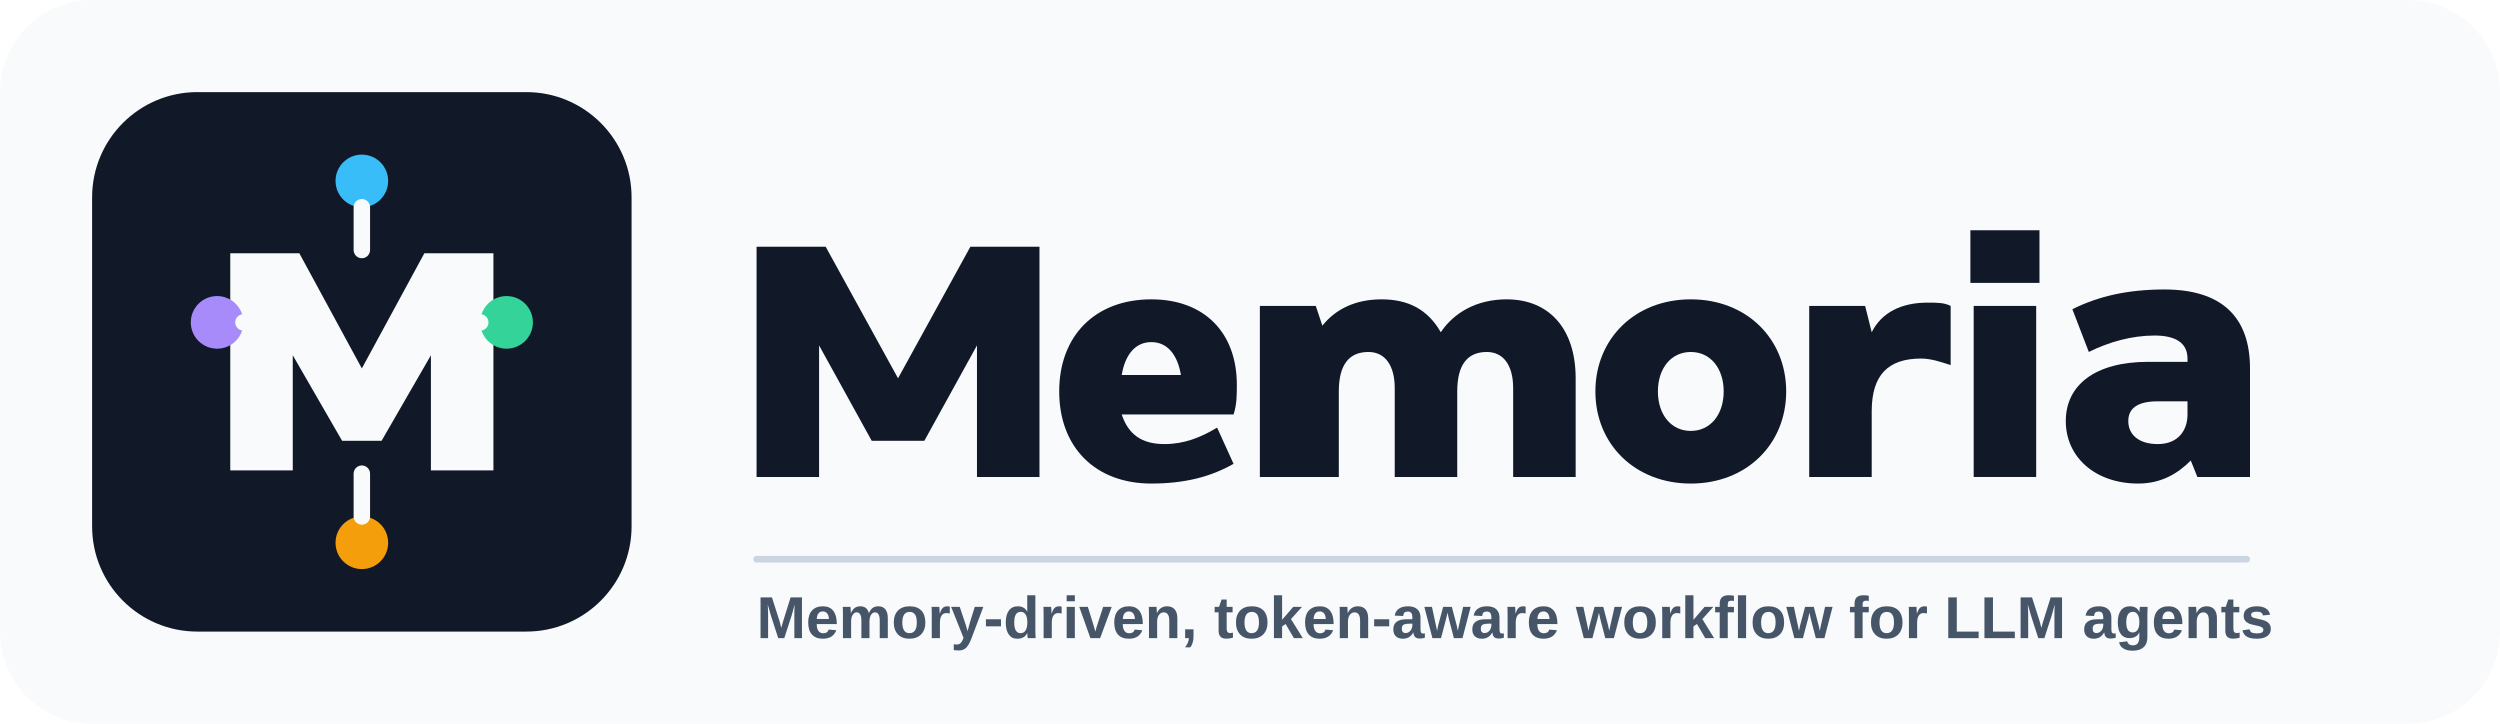
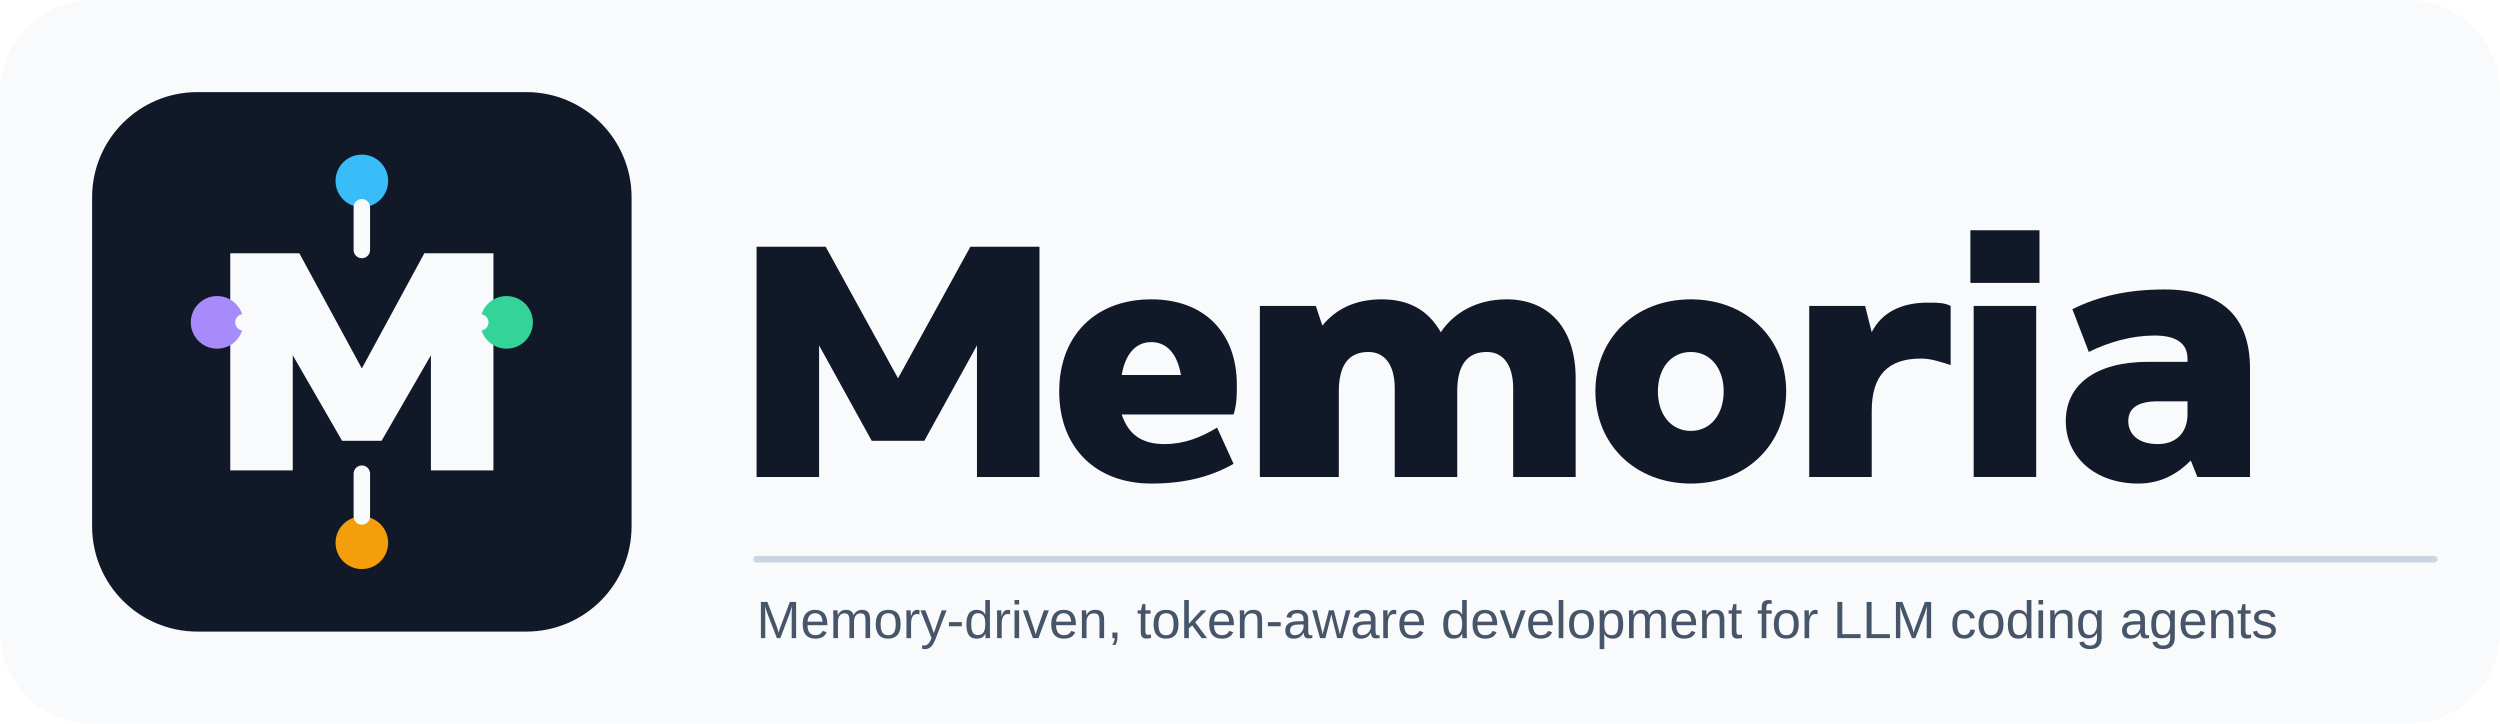
<svg xmlns="http://www.w3.org/2000/svg" width="760" height="220" viewBox="0 0 760 220" fill="none" role="img" aria-labelledby="title desc">
  <rect width="760" height="220" rx="28" fill="#F8FAFC" />
  <rect x="28" y="28" width="164" height="164" rx="32" fill="#111827" />
  <path d="M70 143V77H91L110 112L129 77H150V143H131V108L116 134H104L89 108V143H70Z" fill="#F8FAFC" />
  <circle cx="110" cy="55" r="8" fill="#38BDF8" />
  <circle cx="154" cy="98" r="8" fill="#34D399" />
  <circle cx="110" cy="165" r="8" fill="#F59E0B" />
  <circle cx="66" cy="98" r="8" fill="#A78BFA" />
  <path d="M110 63V76M146 98H131M110 144V157M74 98H89" stroke="#F8FAFC" stroke-width="5" stroke-linecap="round" />
  <path d="M230 145V75H251L273 115L295 75H316V145H297V105L281 134H265L249 105V145H230Z" fill="#111827" />
  <path d="M350 147C333 147 322 136 322 119C322 102 333 91 350 91C366 91 376 101 376 117C376 120 376 123 375 126H341C343 132 347 135 354 135C360 135 365 133 370 130L375 141C368 145 360 147 350 147ZM341 114H359C358 108 355 104 350 104C345 104 342 108 341 114Z" fill="#111827" />
  <path d="M383 145V93H400L402 99C406 94 412 91 420 91C428 91 434 94 438 101C442 95 449 91 458 91C471 91 479 100 479 115V145H460V118C460 111 457 107 452 107C446 107 443 111 443 119V145H424V118C424 111 421 107 416 107C410 107 407 111 407 119V145H383Z" fill="#111827" />
  <path d="M514 147C497 147 485 135 485 119C485 103 497 91 514 91C531 91 543 103 543 119C543 135 531 147 514 147ZM514 131C520 131 524 126 524 119C524 112 520 107 514 107C508 107 504 112 504 119C504 126 508 131 514 131Z" fill="#111827" />
  <path d="M550 145V93H567L569 101C572 95 578 92 586 92C589 92 591 92 593 93V111C590 110 587 109 584 109C574 109 569 114 569 125V145H550Z" fill="#111827" />
  <path d="M600 145V93H619V145H600ZM599 86V70H620V86H599Z" fill="#111827" />
  <path d="M650 147C637 147 628 139 628 128C628 117 637 110 653 110H665V109C665 104 661 102 655 102C648 102 641 104 635 107L630 94C638 90 647 88 658 88C675 88 684 96 684 112V145H668L666 140C662 144 657 147 650 147ZM656 135C662 135 665 131 665 126V122H656C650 122 647 124 647 128C647 132 650 135 656 135Z" fill="#111827" />
-   <path d="M230 170H683" stroke="#CBD5E1" stroke-width="2" stroke-linecap="round" />
-   <text x="230" y="194" fill="#475569" font-family="Arial, Helvetica, sans-serif" font-size="18" font-weight="600">Memory-driven, token-aware workflow for LLM agents</text>
+   <path d="M230 170H740" stroke="#CBD5E1" stroke-width="2" stroke-linecap="round" />
+   <text x="230" y="194" fill="#475569" font-family="Arial, Helvetica, sans-serif" font-size="16" font-weight="500">Memory-driven, token-aware development for LLM coding agents</text>
</svg>
